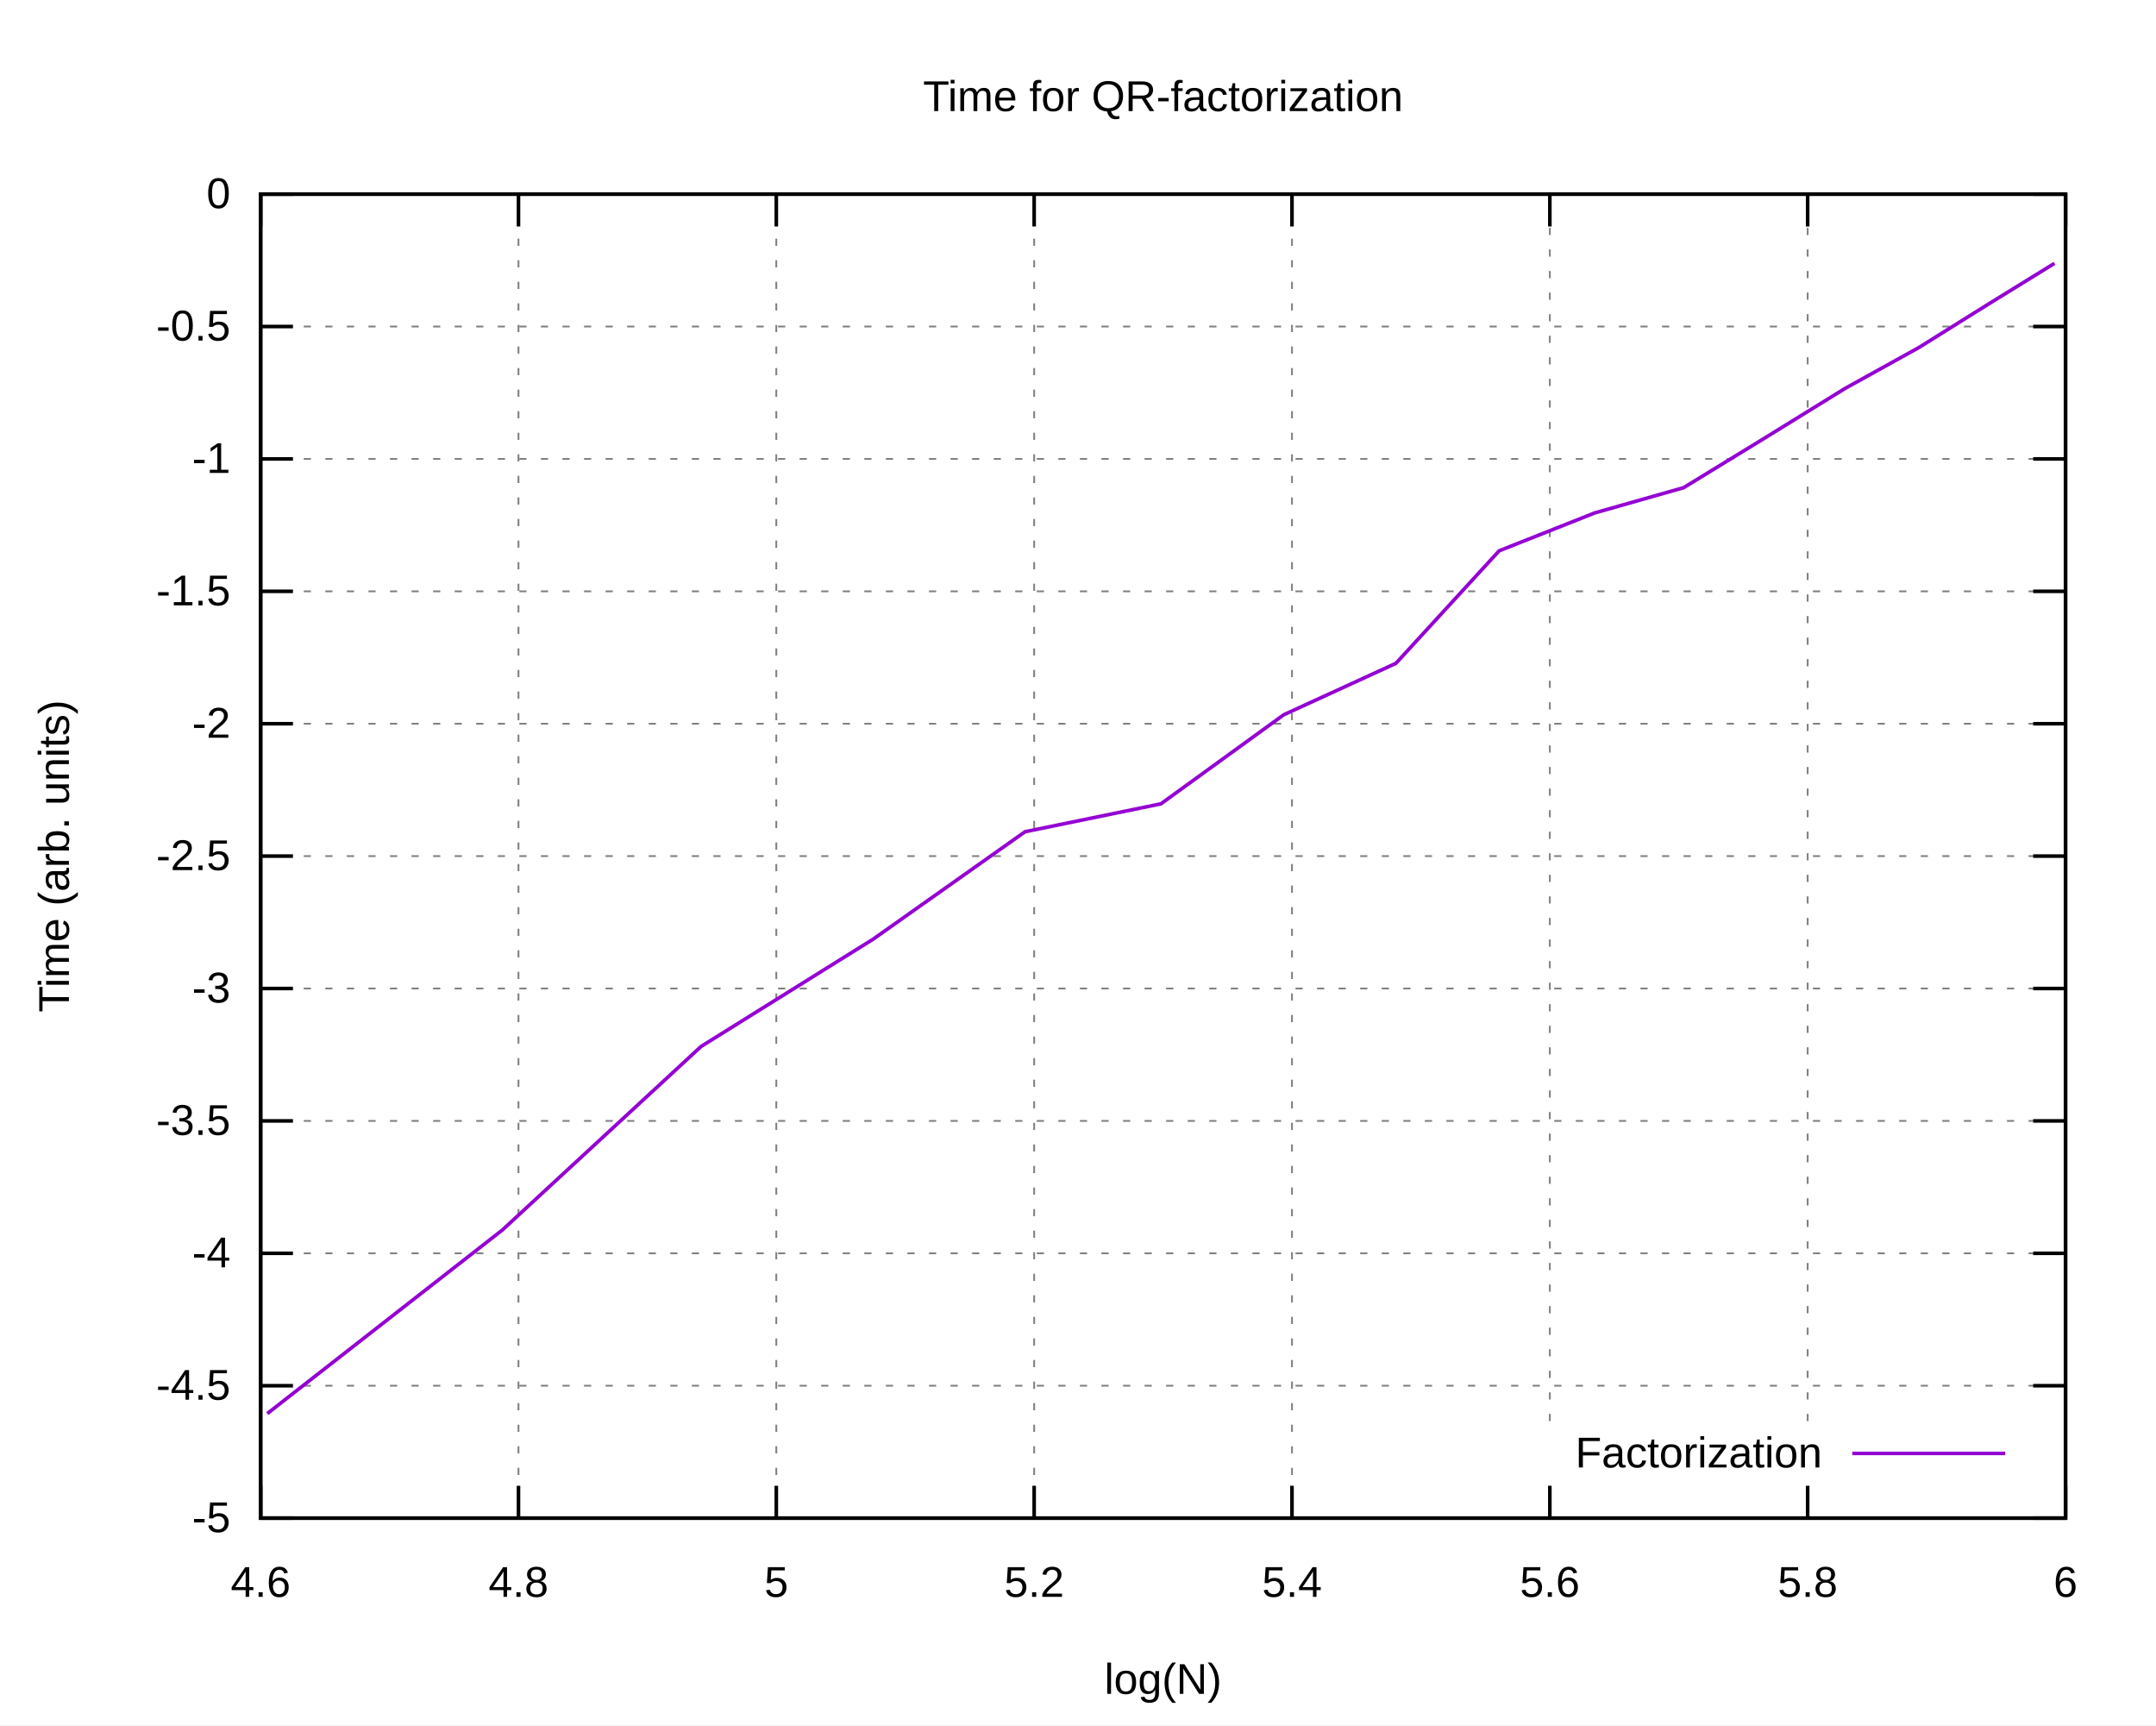
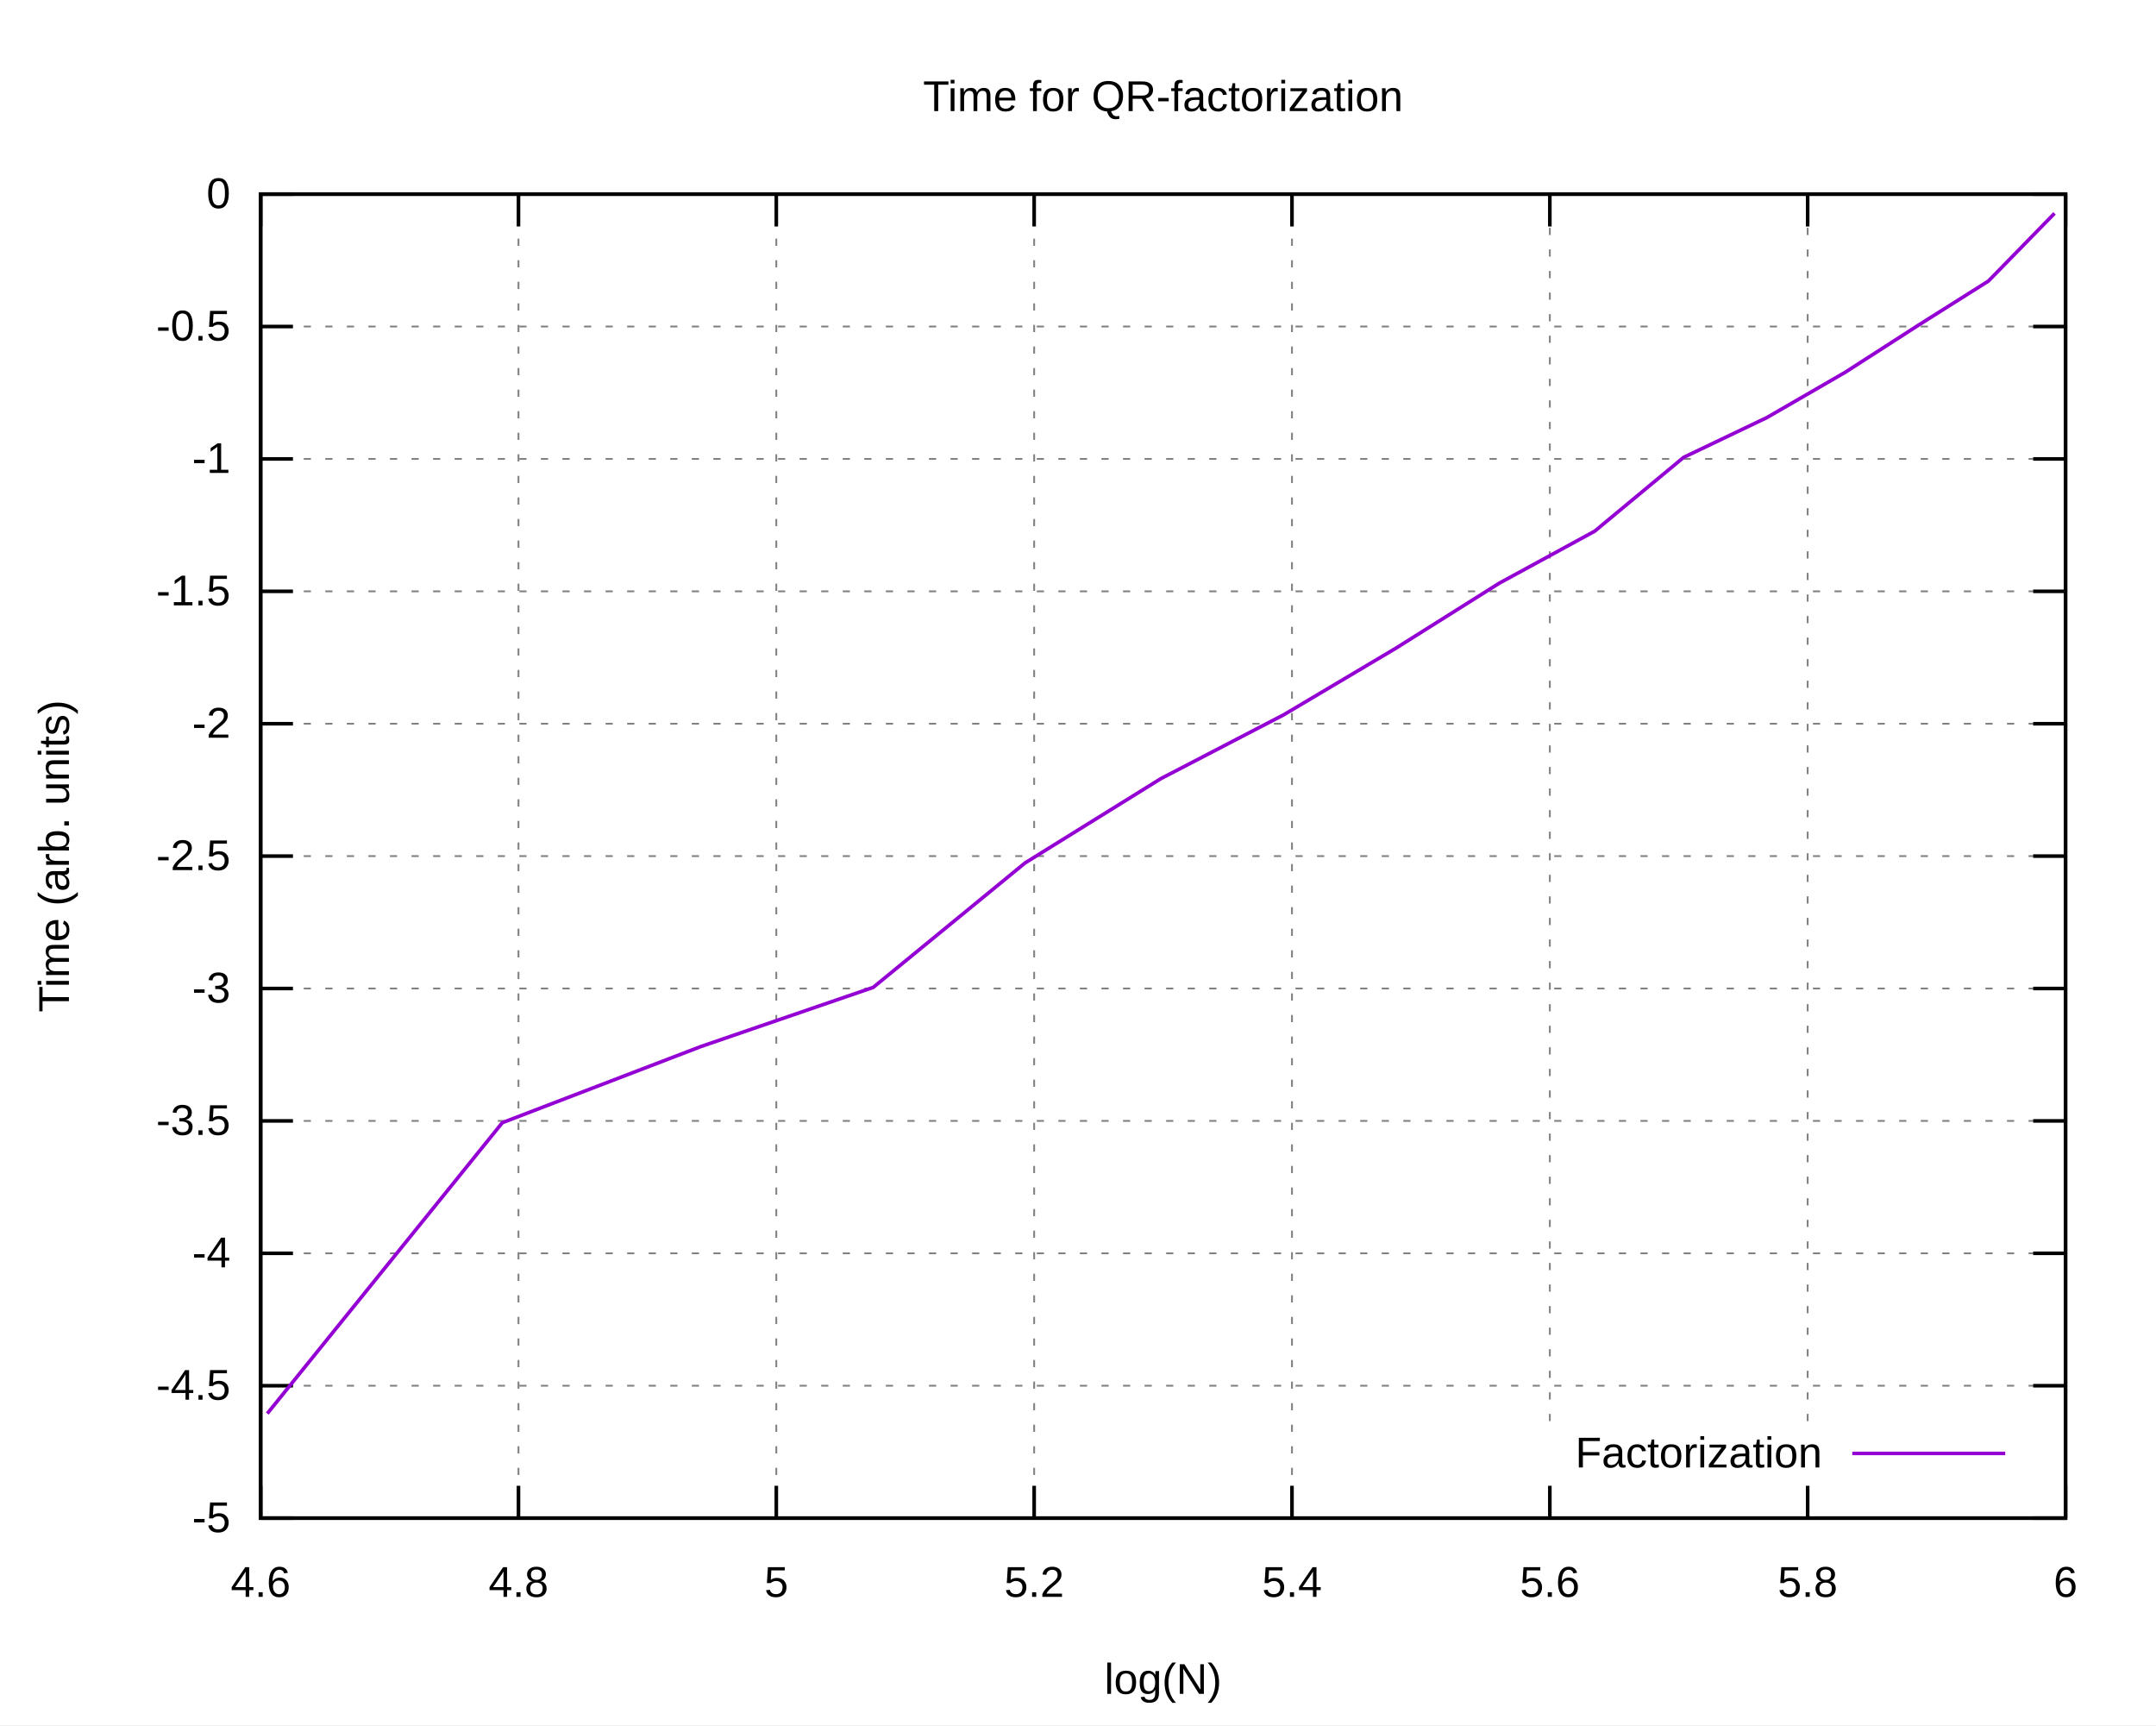
<svg xmlns="http://www.w3.org/2000/svg" xmlns:xlink="http://www.w3.org/1999/xlink" width="600" height="480" viewBox="0 0 600 480">
  <g id="gnuplot_canvas">
    <rect x="0" y="0" width="600" height="480" fill="#ffffff" />
    <defs>
      <circle id="gpDot" r="0.5" stroke-width="0.5" stroke="currentColor" />
      <path id="gpPt0" stroke-width="0.222" stroke="currentColor" d="M-1,0 h2 M0,-1 v2" />
      <path id="gpPt1" stroke-width="0.222" stroke="currentColor" d="M-1,-1 L1,1 M1,-1 L-1,1" />
      <path id="gpPt2" stroke-width="0.222" stroke="currentColor" d="M-1,0 L1,0 M0,-1 L0,1 M-1,-1 L1,1 M-1,1 L1,-1" />
      <rect id="gpPt3" stroke-width="0.222" stroke="currentColor" x="-1" y="-1" width="2" height="2" />
      <rect id="gpPt4" stroke-width="0.222" stroke="currentColor" fill="currentColor" x="-1" y="-1" width="2" height="2" />
      <circle id="gpPt5" stroke-width="0.222" stroke="currentColor" cx="0" cy="0" r="1" />
      <use xlink:href="#gpPt5" id="gpPt6" fill="currentColor" stroke="none" />
      <path id="gpPt7" stroke-width="0.222" stroke="currentColor" d="M0,-1.33 L-1.33,0.67 L1.33,0.67 z" />
      <use xlink:href="#gpPt7" id="gpPt8" fill="currentColor" stroke="none" />
      <use xlink:href="#gpPt7" id="gpPt9" stroke="currentColor" transform="rotate(180)" />
      <use xlink:href="#gpPt9" id="gpPt10" fill="currentColor" stroke="none" />
      <use xlink:href="#gpPt3" id="gpPt11" stroke="currentColor" transform="rotate(45)" />
      <use xlink:href="#gpPt11" id="gpPt12" fill="currentColor" stroke="none" />
      <path id="gpPt13" stroke-width="0.222" stroke="currentColor" d="M0,1.330 L1.265,0.411 L0.782,-1.067 L-0.782,-1.076 L-1.265,0.411 z" />
      <use xlink:href="#gpPt13" id="gpPt14" fill="currentColor" stroke="none" />
      <filter id="textbox" filterUnits="objectBoundingBox" x="0" y="0" height="1" width="1">
        <feFlood flood-color="#FFFFFF" flood-opacity="1" result="bgnd" />
        <feComposite in="SourceGraphic" in2="bgnd" operator="atop" />
      </filter>
      <filter id="greybox" filterUnits="objectBoundingBox" x="0" y="0" height="1" width="1">
        <feFlood flood-color="lightgrey" flood-opacity="1" result="grey" />
        <feComposite in="SourceGraphic" in2="grey" operator="atop" />
      </filter>
    </defs>
    <g fill="none" color="#FFFFFF" stroke="currentColor" stroke-width="1.00" stroke-linecap="butt" stroke-linejoin="miter">
</g>
    <g fill="none" color="black" stroke="currentColor" stroke-width="1.00" stroke-linecap="butt" stroke-linejoin="miter">
</g>
    <g fill="none" color="black" stroke="black" stroke-width="0.50" stroke-linecap="butt" stroke-linejoin="miter">
</g>
    <g fill="none" color="gray" stroke="currentColor" stroke-width="0.50" stroke-linecap="butt" stroke-linejoin="miter">
      <path stroke="gray" stroke-dasharray="2,4" class="gridline" d="M72.53,422.40 L574.82,422.40  " />
    </g>
    <g fill="none" color="gray" stroke="gray" stroke-width="1.00" stroke-linecap="butt" stroke-linejoin="miter">
</g>
    <g fill="none" color="black" stroke="currentColor" stroke-width="1.00" stroke-linecap="butt" stroke-linejoin="miter">
      <path stroke="black" d="M72.53,422.40 L81.53,422.40 M574.82,422.40 L565.82,422.40  " />
      <g transform="translate(64.14,426.30)" stroke="none" fill="black" font-family="Arial" font-size="12.00" text-anchor="end">
        <text>
          <tspan font-family="Arial">-5</tspan>
        </text>
      </g>
    </g>
    <g fill="none" color="black" stroke="currentColor" stroke-width="1.00" stroke-linecap="butt" stroke-linejoin="miter">
</g>
    <g fill="none" color="black" stroke="black" stroke-width="0.50" stroke-linecap="butt" stroke-linejoin="miter">
</g>
    <g fill="none" color="gray" stroke="currentColor" stroke-width="0.50" stroke-linecap="butt" stroke-linejoin="miter">
      <path stroke="gray" stroke-dasharray="2,4" class="gridline" d="M72.53,385.56 L574.82,385.56  " />
    </g>
    <g fill="none" color="gray" stroke="gray" stroke-width="1.00" stroke-linecap="butt" stroke-linejoin="miter">
</g>
    <g fill="none" color="black" stroke="currentColor" stroke-width="1.00" stroke-linecap="butt" stroke-linejoin="miter">
      <path stroke="black" d="M72.53,385.56 L81.53,385.56 M574.82,385.56 L565.82,385.56  " />
      <g transform="translate(64.14,389.46)" stroke="none" fill="black" font-family="Arial" font-size="12.00" text-anchor="end">
        <text>
          <tspan font-family="Arial">-4.5</tspan>
        </text>
      </g>
    </g>
    <g fill="none" color="black" stroke="currentColor" stroke-width="1.00" stroke-linecap="butt" stroke-linejoin="miter">
</g>
    <g fill="none" color="black" stroke="black" stroke-width="0.50" stroke-linecap="butt" stroke-linejoin="miter">
</g>
    <g fill="none" color="gray" stroke="currentColor" stroke-width="0.50" stroke-linecap="butt" stroke-linejoin="miter">
      <path stroke="gray" stroke-dasharray="2,4" class="gridline" d="M72.53,348.72 L574.82,348.72  " />
    </g>
    <g fill="none" color="gray" stroke="gray" stroke-width="1.00" stroke-linecap="butt" stroke-linejoin="miter">
</g>
    <g fill="none" color="black" stroke="currentColor" stroke-width="1.00" stroke-linecap="butt" stroke-linejoin="miter">
      <path stroke="black" d="M72.53,348.72 L81.53,348.72 M574.82,348.72 L565.82,348.72  " />
      <g transform="translate(64.14,352.62)" stroke="none" fill="black" font-family="Arial" font-size="12.00" text-anchor="end">
        <text>
          <tspan font-family="Arial">-4</tspan>
        </text>
      </g>
    </g>
    <g fill="none" color="black" stroke="currentColor" stroke-width="1.00" stroke-linecap="butt" stroke-linejoin="miter">
</g>
    <g fill="none" color="black" stroke="black" stroke-width="0.50" stroke-linecap="butt" stroke-linejoin="miter">
</g>
    <g fill="none" color="gray" stroke="currentColor" stroke-width="0.50" stroke-linecap="butt" stroke-linejoin="miter">
      <path stroke="gray" stroke-dasharray="2,4" class="gridline" d="M72.53,311.88 L574.82,311.88  " />
    </g>
    <g fill="none" color="gray" stroke="gray" stroke-width="1.00" stroke-linecap="butt" stroke-linejoin="miter">
</g>
    <g fill="none" color="black" stroke="currentColor" stroke-width="1.00" stroke-linecap="butt" stroke-linejoin="miter">
      <path stroke="black" d="M72.53,311.88 L81.53,311.88 M574.82,311.88 L565.82,311.88  " />
      <g transform="translate(64.14,315.78)" stroke="none" fill="black" font-family="Arial" font-size="12.00" text-anchor="end">
        <text>
          <tspan font-family="Arial">-3.5</tspan>
        </text>
      </g>
    </g>
    <g fill="none" color="black" stroke="currentColor" stroke-width="1.00" stroke-linecap="butt" stroke-linejoin="miter">
</g>
    <g fill="none" color="black" stroke="black" stroke-width="0.50" stroke-linecap="butt" stroke-linejoin="miter">
</g>
    <g fill="none" color="gray" stroke="currentColor" stroke-width="0.50" stroke-linecap="butt" stroke-linejoin="miter">
      <path stroke="gray" stroke-dasharray="2,4" class="gridline" d="M72.53,275.04 L574.82,275.04  " />
    </g>
    <g fill="none" color="gray" stroke="gray" stroke-width="1.00" stroke-linecap="butt" stroke-linejoin="miter">
</g>
    <g fill="none" color="black" stroke="currentColor" stroke-width="1.00" stroke-linecap="butt" stroke-linejoin="miter">
      <path stroke="black" d="M72.53,275.04 L81.53,275.04 M574.82,275.04 L565.82,275.04  " />
      <g transform="translate(64.14,278.94)" stroke="none" fill="black" font-family="Arial" font-size="12.00" text-anchor="end">
        <text>
          <tspan font-family="Arial">-3</tspan>
        </text>
      </g>
    </g>
    <g fill="none" color="black" stroke="currentColor" stroke-width="1.00" stroke-linecap="butt" stroke-linejoin="miter">
</g>
    <g fill="none" color="black" stroke="black" stroke-width="0.50" stroke-linecap="butt" stroke-linejoin="miter">
</g>
    <g fill="none" color="gray" stroke="currentColor" stroke-width="0.50" stroke-linecap="butt" stroke-linejoin="miter">
      <path stroke="gray" stroke-dasharray="2,4" class="gridline" d="M72.53,238.20 L574.82,238.20  " />
    </g>
    <g fill="none" color="gray" stroke="gray" stroke-width="1.00" stroke-linecap="butt" stroke-linejoin="miter">
</g>
    <g fill="none" color="black" stroke="currentColor" stroke-width="1.00" stroke-linecap="butt" stroke-linejoin="miter">
      <path stroke="black" d="M72.53,238.20 L81.53,238.20 M574.82,238.20 L565.82,238.20  " />
      <g transform="translate(64.14,242.10)" stroke="none" fill="black" font-family="Arial" font-size="12.00" text-anchor="end">
        <text>
          <tspan font-family="Arial">-2.5</tspan>
        </text>
      </g>
    </g>
    <g fill="none" color="black" stroke="currentColor" stroke-width="1.00" stroke-linecap="butt" stroke-linejoin="miter">
</g>
    <g fill="none" color="black" stroke="black" stroke-width="0.50" stroke-linecap="butt" stroke-linejoin="miter">
</g>
    <g fill="none" color="gray" stroke="currentColor" stroke-width="0.50" stroke-linecap="butt" stroke-linejoin="miter">
      <path stroke="gray" stroke-dasharray="2,4" class="gridline" d="M72.53,201.37 L574.82,201.37  " />
    </g>
    <g fill="none" color="gray" stroke="gray" stroke-width="1.00" stroke-linecap="butt" stroke-linejoin="miter">
</g>
    <g fill="none" color="black" stroke="currentColor" stroke-width="1.00" stroke-linecap="butt" stroke-linejoin="miter">
      <path stroke="black" d="M72.53,201.37 L81.53,201.37 M574.82,201.37 L565.82,201.37  " />
      <g transform="translate(64.14,205.27)" stroke="none" fill="black" font-family="Arial" font-size="12.00" text-anchor="end">
        <text>
          <tspan font-family="Arial">-2</tspan>
        </text>
      </g>
    </g>
    <g fill="none" color="black" stroke="currentColor" stroke-width="1.00" stroke-linecap="butt" stroke-linejoin="miter">
</g>
    <g fill="none" color="black" stroke="black" stroke-width="0.50" stroke-linecap="butt" stroke-linejoin="miter">
</g>
    <g fill="none" color="gray" stroke="currentColor" stroke-width="0.50" stroke-linecap="butt" stroke-linejoin="miter">
      <path stroke="gray" stroke-dasharray="2,4" class="gridline" d="M72.53,164.53 L574.82,164.53  " />
    </g>
    <g fill="none" color="gray" stroke="gray" stroke-width="1.00" stroke-linecap="butt" stroke-linejoin="miter">
</g>
    <g fill="none" color="black" stroke="currentColor" stroke-width="1.00" stroke-linecap="butt" stroke-linejoin="miter">
      <path stroke="black" d="M72.53,164.53 L81.53,164.53 M574.82,164.53 L565.82,164.53  " />
      <g transform="translate(64.14,168.43)" stroke="none" fill="black" font-family="Arial" font-size="12.00" text-anchor="end">
        <text>
          <tspan font-family="Arial">-1.5</tspan>
        </text>
      </g>
    </g>
    <g fill="none" color="black" stroke="currentColor" stroke-width="1.00" stroke-linecap="butt" stroke-linejoin="miter">
</g>
    <g fill="none" color="black" stroke="black" stroke-width="0.50" stroke-linecap="butt" stroke-linejoin="miter">
</g>
    <g fill="none" color="gray" stroke="currentColor" stroke-width="0.50" stroke-linecap="butt" stroke-linejoin="miter">
      <path stroke="gray" stroke-dasharray="2,4" class="gridline" d="M72.53,127.69 L574.82,127.69  " />
    </g>
    <g fill="none" color="gray" stroke="gray" stroke-width="1.00" stroke-linecap="butt" stroke-linejoin="miter">
</g>
    <g fill="none" color="black" stroke="currentColor" stroke-width="1.00" stroke-linecap="butt" stroke-linejoin="miter">
      <path stroke="black" d="M72.53,127.69 L81.53,127.69 M574.82,127.69 L565.82,127.69  " />
      <g transform="translate(64.14,131.59)" stroke="none" fill="black" font-family="Arial" font-size="12.00" text-anchor="end">
        <text>
          <tspan font-family="Arial">-1</tspan>
        </text>
      </g>
    </g>
    <g fill="none" color="black" stroke="currentColor" stroke-width="1.00" stroke-linecap="butt" stroke-linejoin="miter">
</g>
    <g fill="none" color="black" stroke="black" stroke-width="0.50" stroke-linecap="butt" stroke-linejoin="miter">
</g>
    <g fill="none" color="gray" stroke="currentColor" stroke-width="0.50" stroke-linecap="butt" stroke-linejoin="miter">
      <path stroke="gray" stroke-dasharray="2,4" class="gridline" d="M72.53,90.85 L574.82,90.85  " />
    </g>
    <g fill="none" color="gray" stroke="gray" stroke-width="1.00" stroke-linecap="butt" stroke-linejoin="miter">
</g>
    <g fill="none" color="black" stroke="currentColor" stroke-width="1.00" stroke-linecap="butt" stroke-linejoin="miter">
      <path stroke="black" d="M72.53,90.85 L81.53,90.85 M574.82,90.85 L565.82,90.85  " />
      <g transform="translate(64.14,94.75)" stroke="none" fill="black" font-family="Arial" font-size="12.00" text-anchor="end">
        <text>
          <tspan font-family="Arial">-0.5</tspan>
        </text>
      </g>
    </g>
    <g fill="none" color="black" stroke="currentColor" stroke-width="1.00" stroke-linecap="butt" stroke-linejoin="miter">
</g>
    <g fill="none" color="black" stroke="black" stroke-width="0.50" stroke-linecap="butt" stroke-linejoin="miter">
</g>
    <g fill="none" color="gray" stroke="currentColor" stroke-width="0.50" stroke-linecap="butt" stroke-linejoin="miter">
      <path stroke="gray" stroke-dasharray="2,4" class="gridline" d="M72.53,54.01 L574.82,54.01  " />
    </g>
    <g fill="none" color="gray" stroke="gray" stroke-width="1.00" stroke-linecap="butt" stroke-linejoin="miter">
</g>
    <g fill="none" color="black" stroke="currentColor" stroke-width="1.00" stroke-linecap="butt" stroke-linejoin="miter">
      <path stroke="black" d="M72.53,54.01 L81.53,54.01 M574.82,54.01 L565.82,54.01  " />
      <g transform="translate(64.14,57.91)" stroke="none" fill="black" font-family="Arial" font-size="12.00" text-anchor="end">
        <text>
          <tspan font-family="Arial"> 0</tspan>
        </text>
      </g>
    </g>
    <g fill="none" color="black" stroke="currentColor" stroke-width="1.00" stroke-linecap="butt" stroke-linejoin="miter">
</g>
    <g fill="none" color="black" stroke="black" stroke-width="0.50" stroke-linecap="butt" stroke-linejoin="miter">
</g>
    <g fill="none" color="gray" stroke="currentColor" stroke-width="0.50" stroke-linecap="butt" stroke-linejoin="miter">
      <path stroke="gray" stroke-dasharray="2,4" class="gridline" d="M72.53,422.40 L72.53,54.01  " />
    </g>
    <g fill="none" color="gray" stroke="gray" stroke-width="1.00" stroke-linecap="butt" stroke-linejoin="miter">
</g>
    <g fill="none" color="black" stroke="currentColor" stroke-width="1.00" stroke-linecap="butt" stroke-linejoin="miter">
      <path stroke="black" d="M72.53,422.40 L72.53,413.40 M72.53,54.01 L72.53,63.01  " />
      <g transform="translate(72.53,444.30)" stroke="none" fill="black" font-family="Arial" font-size="12.00" text-anchor="middle">
        <text>
          <tspan font-family="Arial"> 4.6</tspan>
        </text>
      </g>
    </g>
    <g fill="none" color="black" stroke="currentColor" stroke-width="1.00" stroke-linecap="butt" stroke-linejoin="miter">
</g>
    <g fill="none" color="black" stroke="black" stroke-width="0.50" stroke-linecap="butt" stroke-linejoin="miter">
</g>
    <g fill="none" color="gray" stroke="currentColor" stroke-width="0.50" stroke-linecap="butt" stroke-linejoin="miter">
      <path stroke="gray" stroke-dasharray="2,4" class="gridline" d="M144.29,422.40 L144.29,54.01  " />
    </g>
    <g fill="none" color="gray" stroke="gray" stroke-width="1.00" stroke-linecap="butt" stroke-linejoin="miter">
</g>
    <g fill="none" color="black" stroke="currentColor" stroke-width="1.00" stroke-linecap="butt" stroke-linejoin="miter">
      <path stroke="black" d="M144.29,422.40 L144.29,413.40 M144.29,54.01 L144.29,63.01  " />
      <g transform="translate(144.29,444.30)" stroke="none" fill="black" font-family="Arial" font-size="12.00" text-anchor="middle">
        <text>
          <tspan font-family="Arial"> 4.8</tspan>
        </text>
      </g>
    </g>
    <g fill="none" color="black" stroke="currentColor" stroke-width="1.00" stroke-linecap="butt" stroke-linejoin="miter">
</g>
    <g fill="none" color="black" stroke="black" stroke-width="0.50" stroke-linecap="butt" stroke-linejoin="miter">
</g>
    <g fill="none" color="gray" stroke="currentColor" stroke-width="0.50" stroke-linecap="butt" stroke-linejoin="miter">
      <path stroke="gray" stroke-dasharray="2,4" class="gridline" d="M216.04,422.40 L216.04,54.01  " />
    </g>
    <g fill="none" color="gray" stroke="gray" stroke-width="1.00" stroke-linecap="butt" stroke-linejoin="miter">
</g>
    <g fill="none" color="black" stroke="currentColor" stroke-width="1.00" stroke-linecap="butt" stroke-linejoin="miter">
      <path stroke="black" d="M216.04,422.40 L216.04,413.40 M216.04,54.01 L216.04,63.01  " />
      <g transform="translate(216.04,444.30)" stroke="none" fill="black" font-family="Arial" font-size="12.00" text-anchor="middle">
        <text>
          <tspan font-family="Arial"> 5</tspan>
        </text>
      </g>
    </g>
    <g fill="none" color="black" stroke="currentColor" stroke-width="1.00" stroke-linecap="butt" stroke-linejoin="miter">
</g>
    <g fill="none" color="black" stroke="black" stroke-width="0.50" stroke-linecap="butt" stroke-linejoin="miter">
</g>
    <g fill="none" color="gray" stroke="currentColor" stroke-width="0.50" stroke-linecap="butt" stroke-linejoin="miter">
      <path stroke="gray" stroke-dasharray="2,4" class="gridline" d="M287.80,422.40 L287.80,54.01  " />
    </g>
    <g fill="none" color="gray" stroke="gray" stroke-width="1.00" stroke-linecap="butt" stroke-linejoin="miter">
</g>
    <g fill="none" color="black" stroke="currentColor" stroke-width="1.00" stroke-linecap="butt" stroke-linejoin="miter">
      <path stroke="black" d="M287.80,422.40 L287.80,413.40 M287.80,54.01 L287.80,63.01  " />
      <g transform="translate(287.80,444.30)" stroke="none" fill="black" font-family="Arial" font-size="12.00" text-anchor="middle">
        <text>
          <tspan font-family="Arial"> 5.2</tspan>
        </text>
      </g>
    </g>
    <g fill="none" color="black" stroke="currentColor" stroke-width="1.00" stroke-linecap="butt" stroke-linejoin="miter">
</g>
    <g fill="none" color="black" stroke="black" stroke-width="0.50" stroke-linecap="butt" stroke-linejoin="miter">
</g>
    <g fill="none" color="gray" stroke="currentColor" stroke-width="0.50" stroke-linecap="butt" stroke-linejoin="miter">
      <path stroke="gray" stroke-dasharray="2,4" class="gridline" d="M359.55,422.40 L359.55,54.01  " />
    </g>
    <g fill="none" color="gray" stroke="gray" stroke-width="1.00" stroke-linecap="butt" stroke-linejoin="miter">
</g>
    <g fill="none" color="black" stroke="currentColor" stroke-width="1.00" stroke-linecap="butt" stroke-linejoin="miter">
      <path stroke="black" d="M359.55,422.40 L359.55,413.40 M359.55,54.01 L359.55,63.01  " />
      <g transform="translate(359.55,444.30)" stroke="none" fill="black" font-family="Arial" font-size="12.00" text-anchor="middle">
        <text>
          <tspan font-family="Arial"> 5.4</tspan>
        </text>
      </g>
    </g>
    <g fill="none" color="black" stroke="currentColor" stroke-width="1.00" stroke-linecap="butt" stroke-linejoin="miter">
</g>
    <g fill="none" color="black" stroke="black" stroke-width="0.50" stroke-linecap="butt" stroke-linejoin="miter">
</g>
    <g fill="none" color="gray" stroke="currentColor" stroke-width="0.50" stroke-linecap="butt" stroke-linejoin="miter">
      <path stroke="gray" stroke-dasharray="2,4" class="gridline" d="M431.31,422.40 L431.31,413.40 M431.31,395.40 L431.31,54.01  " />
    </g>
    <g fill="none" color="gray" stroke="gray" stroke-width="1.00" stroke-linecap="butt" stroke-linejoin="miter">
</g>
    <g fill="none" color="black" stroke="currentColor" stroke-width="1.00" stroke-linecap="butt" stroke-linejoin="miter">
      <path stroke="black" d="M431.31,422.40 L431.31,413.40 M431.31,54.01 L431.31,63.01  " />
      <g transform="translate(431.31,444.30)" stroke="none" fill="black" font-family="Arial" font-size="12.00" text-anchor="middle">
        <text>
          <tspan font-family="Arial"> 5.6</tspan>
        </text>
      </g>
    </g>
    <g fill="none" color="black" stroke="currentColor" stroke-width="1.00" stroke-linecap="butt" stroke-linejoin="miter">
</g>
    <g fill="none" color="black" stroke="black" stroke-width="0.50" stroke-linecap="butt" stroke-linejoin="miter">
</g>
    <g fill="none" color="gray" stroke="currentColor" stroke-width="0.50" stroke-linecap="butt" stroke-linejoin="miter">
      <path stroke="gray" stroke-dasharray="2,4" class="gridline" d="M503.06,422.40 L503.06,413.40 M503.06,395.40 L503.06,54.01  " />
    </g>
    <g fill="none" color="gray" stroke="gray" stroke-width="1.00" stroke-linecap="butt" stroke-linejoin="miter">
</g>
    <g fill="none" color="black" stroke="currentColor" stroke-width="1.00" stroke-linecap="butt" stroke-linejoin="miter">
      <path stroke="black" d="M503.06,422.40 L503.06,413.40 M503.06,54.01 L503.06,63.01  " />
      <g transform="translate(503.06,444.30)" stroke="none" fill="black" font-family="Arial" font-size="12.00" text-anchor="middle">
        <text>
          <tspan font-family="Arial"> 5.8</tspan>
        </text>
      </g>
    </g>
    <g fill="none" color="black" stroke="currentColor" stroke-width="1.00" stroke-linecap="butt" stroke-linejoin="miter">
</g>
    <g fill="none" color="black" stroke="black" stroke-width="0.50" stroke-linecap="butt" stroke-linejoin="miter">
</g>
    <g fill="none" color="gray" stroke="currentColor" stroke-width="0.50" stroke-linecap="butt" stroke-linejoin="miter">
      <path stroke="gray" stroke-dasharray="2,4" class="gridline" d="M574.82,422.40 L574.82,54.01  " />
    </g>
    <g fill="none" color="gray" stroke="gray" stroke-width="1.00" stroke-linecap="butt" stroke-linejoin="miter">
</g>
    <g fill="none" color="black" stroke="currentColor" stroke-width="1.00" stroke-linecap="butt" stroke-linejoin="miter">
      <path stroke="black" d="M574.82,422.40 L574.82,413.40 M574.82,54.01 L574.82,63.01  " />
      <g transform="translate(574.82,444.30)" stroke="none" fill="black" font-family="Arial" font-size="12.00" text-anchor="middle">
        <text>
          <tspan font-family="Arial"> 6</tspan>
        </text>
      </g>
    </g>
    <g fill="none" color="black" stroke="currentColor" stroke-width="1.00" stroke-linecap="butt" stroke-linejoin="miter">
</g>
    <g fill="none" color="black" stroke="currentColor" stroke-width="1.00" stroke-linecap="butt" stroke-linejoin="miter">
      <path stroke="black" d="M72.53,54.01 L72.53,422.40 L574.82,422.40 L574.82,54.01 L72.53,54.01 Z  " />
    </g>
    <g fill="none" color="black" stroke="currentColor" stroke-width="1.00" stroke-linecap="butt" stroke-linejoin="miter">
      <g transform="translate(19.18,238.21) rotate(270)" stroke="none" fill="black" font-family="Arial" font-size="12.00" text-anchor="middle">
        <text>
          <tspan font-family="Arial">Time (arb. units)</tspan>
        </text>
      </g>
    </g>
    <g fill="none" color="black" stroke="currentColor" stroke-width="1.00" stroke-linecap="butt" stroke-linejoin="miter">
      <g transform="translate(323.67,471.30)" stroke="none" fill="black" font-family="Arial" font-size="12.00" text-anchor="middle">
        <text>
          <tspan font-family="Arial">log(N)</tspan>
        </text>
      </g>
    </g>
    <g fill="none" color="black" stroke="currentColor" stroke-width="1.00" stroke-linecap="butt" stroke-linejoin="miter">
</g>
    <g id="gnuplot_plot_1">
      <g fill="none" color="black" stroke="currentColor" stroke-width="1.00" stroke-linecap="butt" stroke-linejoin="miter">
        <g transform="translate(507.09,408.30)" stroke="none" fill="black" font-family="Arial" font-size="12.00" text-anchor="end">
          <text>
            <tspan font-family="Arial">Factorization</tspan>
          </text>
        </g>
      </g>
      <g fill="none" color="black" stroke="currentColor" stroke-width="1.00" stroke-linecap="butt" stroke-linejoin="miter">
-         <path stroke="rgb(148,   0, 211)" d="M515.48,404.40 L558.04,404.40 M74.38,393.31 L139.80,342.24 L195.10,291.17 L243.01,261.30 L285.27,231.42 L323.07,223.66   L357.27,198.87 L388.48,184.56 L417.20,153.26 L443.79,142.72 L468.54,135.69 L491.70,121.52 L513.45,108.09 L533.96,96.73   L553.35,84.62 L571.76,73.27  " />
+         <path stroke="rgb(148,   0, 211)" d="M515.48,404.40 L558.04,404.40 M74.38,393.31 L139.80,312.37 L195.10,291.17 L243.01,274.73 L285.27,240.10 L323.07,216.64   L357.27,198.87 L388.48,180.35 L417.20,162.29 L443.79,147.80 L468.54,127.26 L491.70,116.19 L513.45,103.62 L533.96,90.43   L553.35,78.21 L571.76,59.36  " />
      </g>
    </g>
    <g fill="none" color="#FFFFFF" stroke="rgb(148,   0, 211)" stroke-width="2.00" stroke-linecap="butt" stroke-linejoin="miter">
</g>
    <g fill="none" color="black" stroke="currentColor" stroke-width="2.00" stroke-linecap="butt" stroke-linejoin="miter">
</g>
    <g fill="none" color="black" stroke="black" stroke-width="1.00" stroke-linecap="butt" stroke-linejoin="miter">
</g>
    <g fill="none" color="black" stroke="currentColor" stroke-width="1.00" stroke-linecap="butt" stroke-linejoin="miter">
      <path stroke="black" d="M72.53,54.01 L72.53,422.40 L574.82,422.40 L574.82,54.01 L72.53,54.01 Z  " />
    </g>
    <g fill="none" color="black" stroke="currentColor" stroke-width="1.00" stroke-linecap="butt" stroke-linejoin="miter">
      <g transform="translate(323.67,30.91)" stroke="none" fill="black" font-family="Arial" font-size="12.00" text-anchor="middle">
        <text>
          <tspan font-family="Arial">Time for QR-factorization</tspan>
        </text>
      </g>
    </g>
    <g fill="none" color="black" stroke="currentColor" stroke-width="1.00" stroke-linecap="butt" stroke-linejoin="miter">
</g>
  </g>
</svg>
